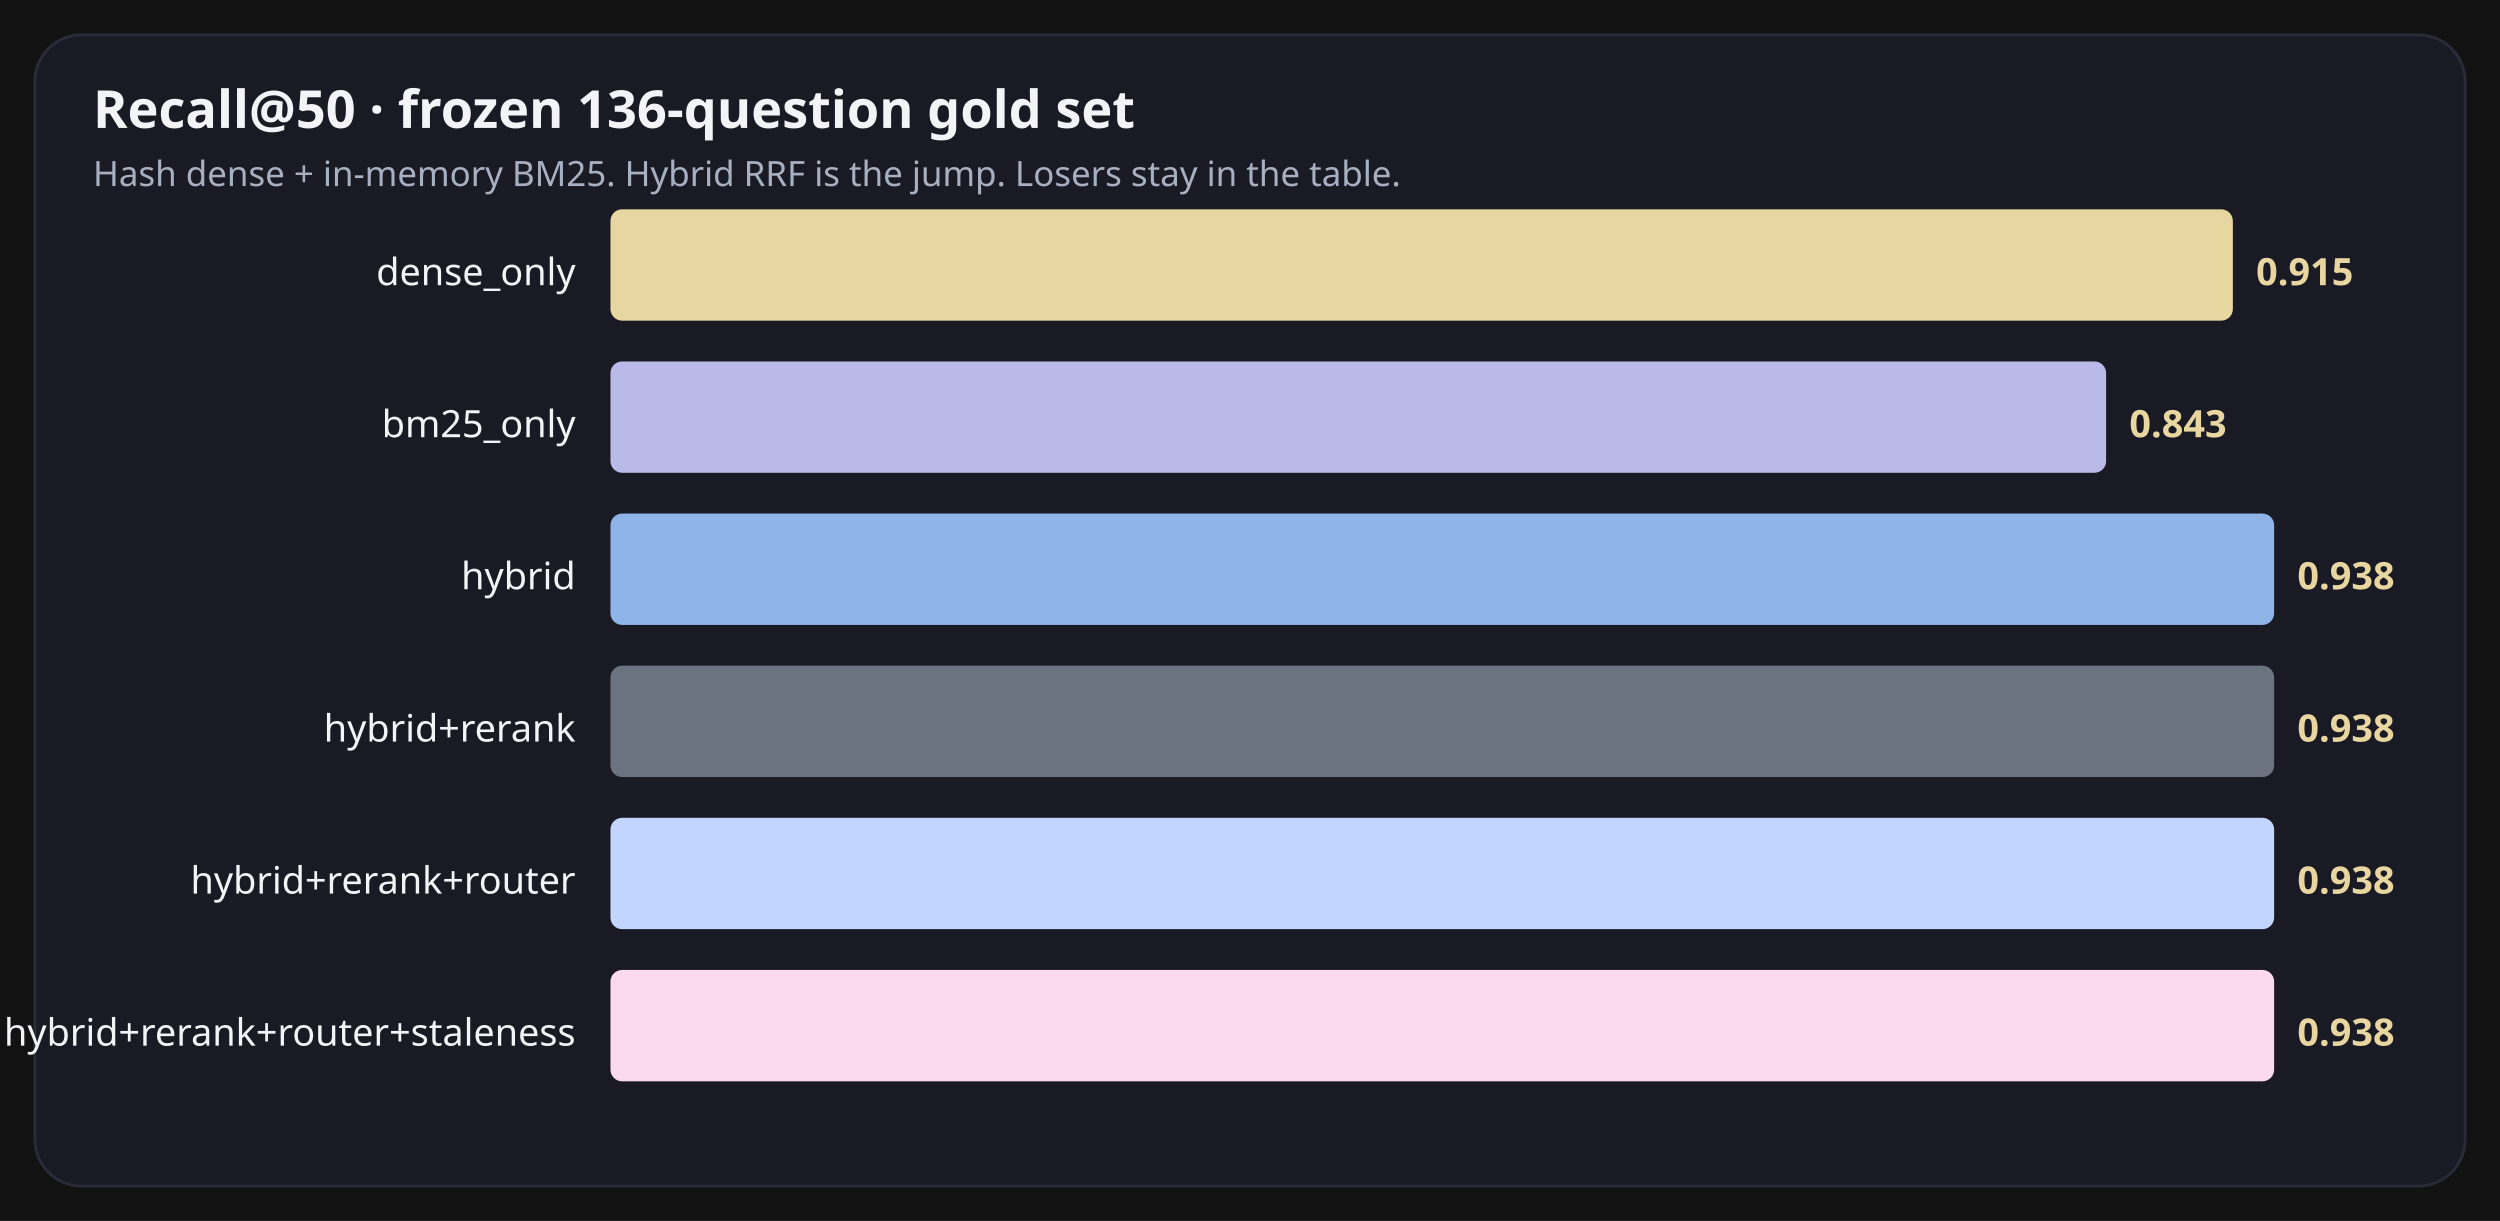
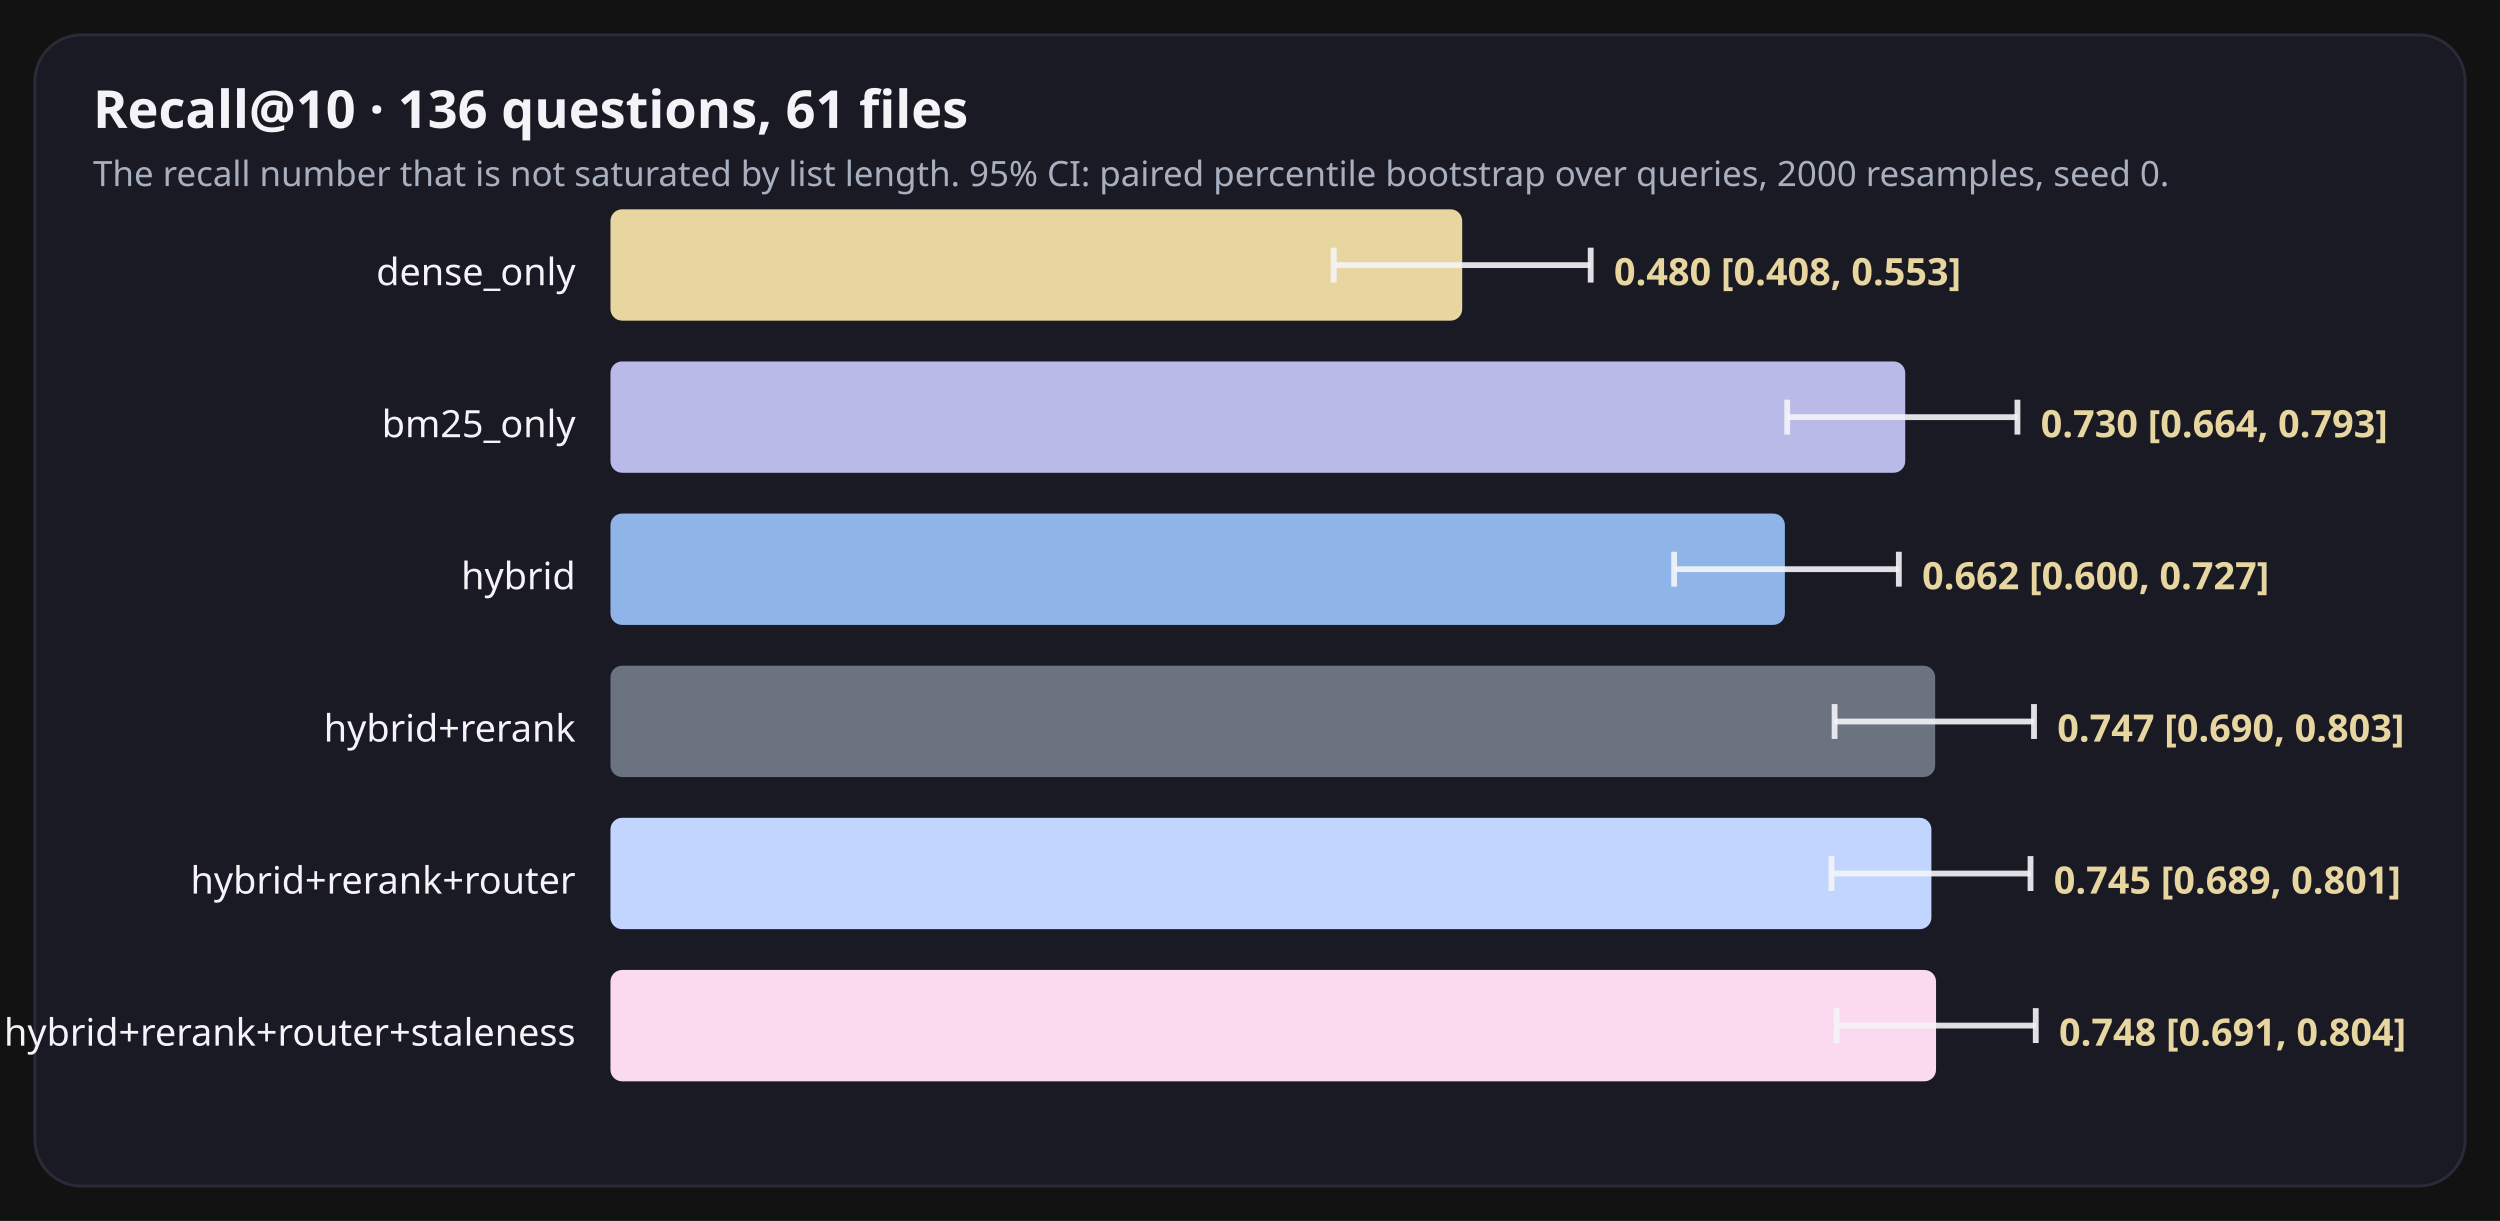
- <svg xmlns="http://www.w3.org/2000/svg" width="860" height="420" viewBox="0 0 860 420" role="img" aria-label="Recall@50  ·  frozen 136-question gold set">
+ <svg xmlns="http://www.w3.org/2000/svg" width="860" height="420" viewBox="0 0 860 420" role="img" aria-label="Recall@10  ·  136 questions, 61 files">
  <rect width="860" height="420" fill="#121212" />
  <rect x="12" y="12" width="836" height="396" rx="16" fill="#1A1A24" stroke="#2A2A38" />
-   <text x="32" y="44" fill="#F4F4F8" font-family="ui-sans-serif, system-ui, sans-serif" font-size="18" font-weight="700">Recall@50  ·  frozen 136-question gold set</text>
-   <text x="32" y="64" fill="#A8B0C0" font-family="ui-sans-serif, system-ui, sans-serif" font-size="12">Hash dense + in-memory BM25. Hybrid RRF is the jump. Losers stay in the table.</text>
-   <rect x="210" y="72.0" width="558.1" height="38.3" rx="4" fill="#E8D6A0" />
+   <text x="32" y="44" fill="#F4F4F8" font-family="ui-sans-serif, system-ui, sans-serif" font-size="18" font-weight="700">Recall@10  ·  136 questions, 61 files</text>
+   <text x="32" y="64" fill="#A8B0C0" font-family="ui-sans-serif, system-ui, sans-serif" font-size="12">The recall number that is not saturated by list length. 95% CI: paired percentile bootstrap over queries, 2000 resamples, seed 0.</text>
+   <rect x="210" y="72.0" width="293.0" height="38.3" rx="4" fill="#E8D6A0" />
  <text x="198" y="98.1" text-anchor="end" fill="#F4F4F8" font-family="ui-sans-serif, system-ui, sans-serif" font-size="13">dense_only</text>
-   <text x="776.1" y="98.1" fill="#E8D6A0" font-family="ui-sans-serif, system-ui, sans-serif" font-size="13" font-weight="600">0.915</text>
-   <rect x="210" y="124.333" width="514.5" height="38.3" rx="4" fill="#BABAE9" />
+   <line x1="458.8" y1="91.2" x2="547.2" y2="91.2" stroke="#F4F4F8" stroke-width="2" opacity="0.9" />
+   <line x1="458.8" y1="85.2" x2="458.8" y2="97.2" stroke="#F4F4F8" stroke-width="2" opacity="0.9" />
+   <line x1="547.2" y1="85.2" x2="547.2" y2="97.2" stroke="#F4F4F8" stroke-width="2" opacity="0.9" />
+   <text x="555.2" y="98.1" fill="#E8D6A0" font-family="ui-sans-serif, system-ui, sans-serif" font-size="13" font-weight="600">0.480  [0.408, 0.553]</text>
+   <rect x="210" y="124.333" width="445.4" height="38.3" rx="4" fill="#BABAE9" />
  <text x="198" y="150.4" text-anchor="end" fill="#F4F4F8" font-family="ui-sans-serif, system-ui, sans-serif" font-size="13">bm25_only</text>
-   <text x="732.5" y="150.4" fill="#E8D6A0" font-family="ui-sans-serif, system-ui, sans-serif" font-size="13" font-weight="600">0.843</text>
-   <rect x="210" y="176.667" width="572.3" height="38.3" rx="4" fill="#8EB4E8" />
+   <line x1="614.8" y1="143.5" x2="694.0" y2="143.5" stroke="#F4F4F8" stroke-width="2" opacity="0.9" />
+   <line x1="614.8" y1="137.5" x2="614.8" y2="149.5" stroke="#F4F4F8" stroke-width="2" opacity="0.9" />
+   <line x1="694.0" y1="137.5" x2="694.0" y2="149.5" stroke="#F4F4F8" stroke-width="2" opacity="0.9" />
+   <text x="702.0" y="150.4" fill="#E8D6A0" font-family="ui-sans-serif, system-ui, sans-serif" font-size="13" font-weight="600">0.730  [0.664, 0.793]</text>
+   <rect x="210" y="176.667" width="404.0" height="38.3" rx="4" fill="#8EB4E8" />
  <text x="198" y="202.7" text-anchor="end" fill="#F4F4F8" font-family="ui-sans-serif, system-ui, sans-serif" font-size="13">hybrid</text>
-   <text x="790.3" y="202.7" fill="#E8D6A0" font-family="ui-sans-serif, system-ui, sans-serif" font-size="13" font-weight="600">0.938</text>
-   <rect x="210" y="229.0" width="572.3" height="38.3" rx="4" fill="#6B7280" />
+   <line x1="575.9" y1="195.8" x2="653.2" y2="195.8" stroke="#F4F4F8" stroke-width="2" opacity="0.9" />
+   <line x1="575.9" y1="189.8" x2="575.9" y2="201.8" stroke="#F4F4F8" stroke-width="2" opacity="0.9" />
+   <line x1="653.2" y1="189.8" x2="653.2" y2="201.8" stroke="#F4F4F8" stroke-width="2" opacity="0.9" />
+   <text x="661.2" y="202.7" fill="#E8D6A0" font-family="ui-sans-serif, system-ui, sans-serif" font-size="13" font-weight="600">0.662  [0.600, 0.727]</text>
+   <rect x="210" y="229.0" width="455.7" height="38.3" rx="4" fill="#6B7280" />
  <text x="198" y="255.1" text-anchor="end" fill="#F4F4F8" font-family="ui-sans-serif, system-ui, sans-serif" font-size="13">hybrid+rerank</text>
-   <text x="790.3" y="255.1" fill="#E8D6A0" font-family="ui-sans-serif, system-ui, sans-serif" font-size="13" font-weight="600">0.938</text>
-   <rect x="210" y="281.333" width="572.3" height="38.3" rx="4" fill="#C2D5FF" />
+   <line x1="631.1" y1="248.2" x2="699.7" y2="248.2" stroke="#F4F4F8" stroke-width="2" opacity="0.9" />
+   <line x1="631.1" y1="242.2" x2="631.1" y2="254.2" stroke="#F4F4F8" stroke-width="2" opacity="0.9" />
+   <line x1="699.7" y1="242.2" x2="699.7" y2="254.2" stroke="#F4F4F8" stroke-width="2" opacity="0.9" />
+   <text x="707.7" y="255.1" fill="#E8D6A0" font-family="ui-sans-serif, system-ui, sans-serif" font-size="13" font-weight="600">0.747  [0.690, 0.803]</text>
+   <rect x="210" y="281.333" width="454.4" height="38.3" rx="4" fill="#C2D5FF" />
  <text x="198" y="307.4" text-anchor="end" fill="#F4F4F8" font-family="ui-sans-serif, system-ui, sans-serif" font-size="13">hybrid+rerank+router</text>
-   <text x="790.3" y="307.4" fill="#E8D6A0" font-family="ui-sans-serif, system-ui, sans-serif" font-size="13" font-weight="600">0.938</text>
-   <rect x="210" y="333.667" width="572.3" height="38.3" rx="4" fill="#FBDAEF" />
+   <line x1="630.0" y1="300.5" x2="698.5" y2="300.5" stroke="#F4F4F8" stroke-width="2" opacity="0.9" />
+   <line x1="630.0" y1="294.5" x2="630.0" y2="306.5" stroke="#F4F4F8" stroke-width="2" opacity="0.9" />
+   <line x1="698.5" y1="294.5" x2="698.5" y2="306.5" stroke="#F4F4F8" stroke-width="2" opacity="0.9" />
+   <text x="706.5" y="307.4" fill="#E8D6A0" font-family="ui-sans-serif, system-ui, sans-serif" font-size="13" font-weight="600">0.745  [0.689, 0.801]</text>
+   <rect x="210" y="333.667" width="456.0" height="38.3" rx="4" fill="#FBDAEF" />
  <text x="198" y="359.7" text-anchor="end" fill="#F4F4F8" font-family="ui-sans-serif, system-ui, sans-serif" font-size="13">hybrid+rerank+router+staleness</text>
-   <text x="790.3" y="359.7" fill="#E8D6A0" font-family="ui-sans-serif, system-ui, sans-serif" font-size="13" font-weight="600">0.938</text>
+   <line x1="631.8" y1="352.8" x2="700.3" y2="352.8" stroke="#F4F4F8" stroke-width="2" opacity="0.9" />
+   <line x1="631.8" y1="346.8" x2="631.8" y2="358.8" stroke="#F4F4F8" stroke-width="2" opacity="0.9" />
+   <line x1="700.3" y1="346.8" x2="700.3" y2="358.8" stroke="#F4F4F8" stroke-width="2" opacity="0.9" />
+   <text x="708.3" y="359.7" fill="#E8D6A0" font-family="ui-sans-serif, system-ui, sans-serif" font-size="13" font-weight="600">0.748  [0.691, 0.804]</text>
</svg>
